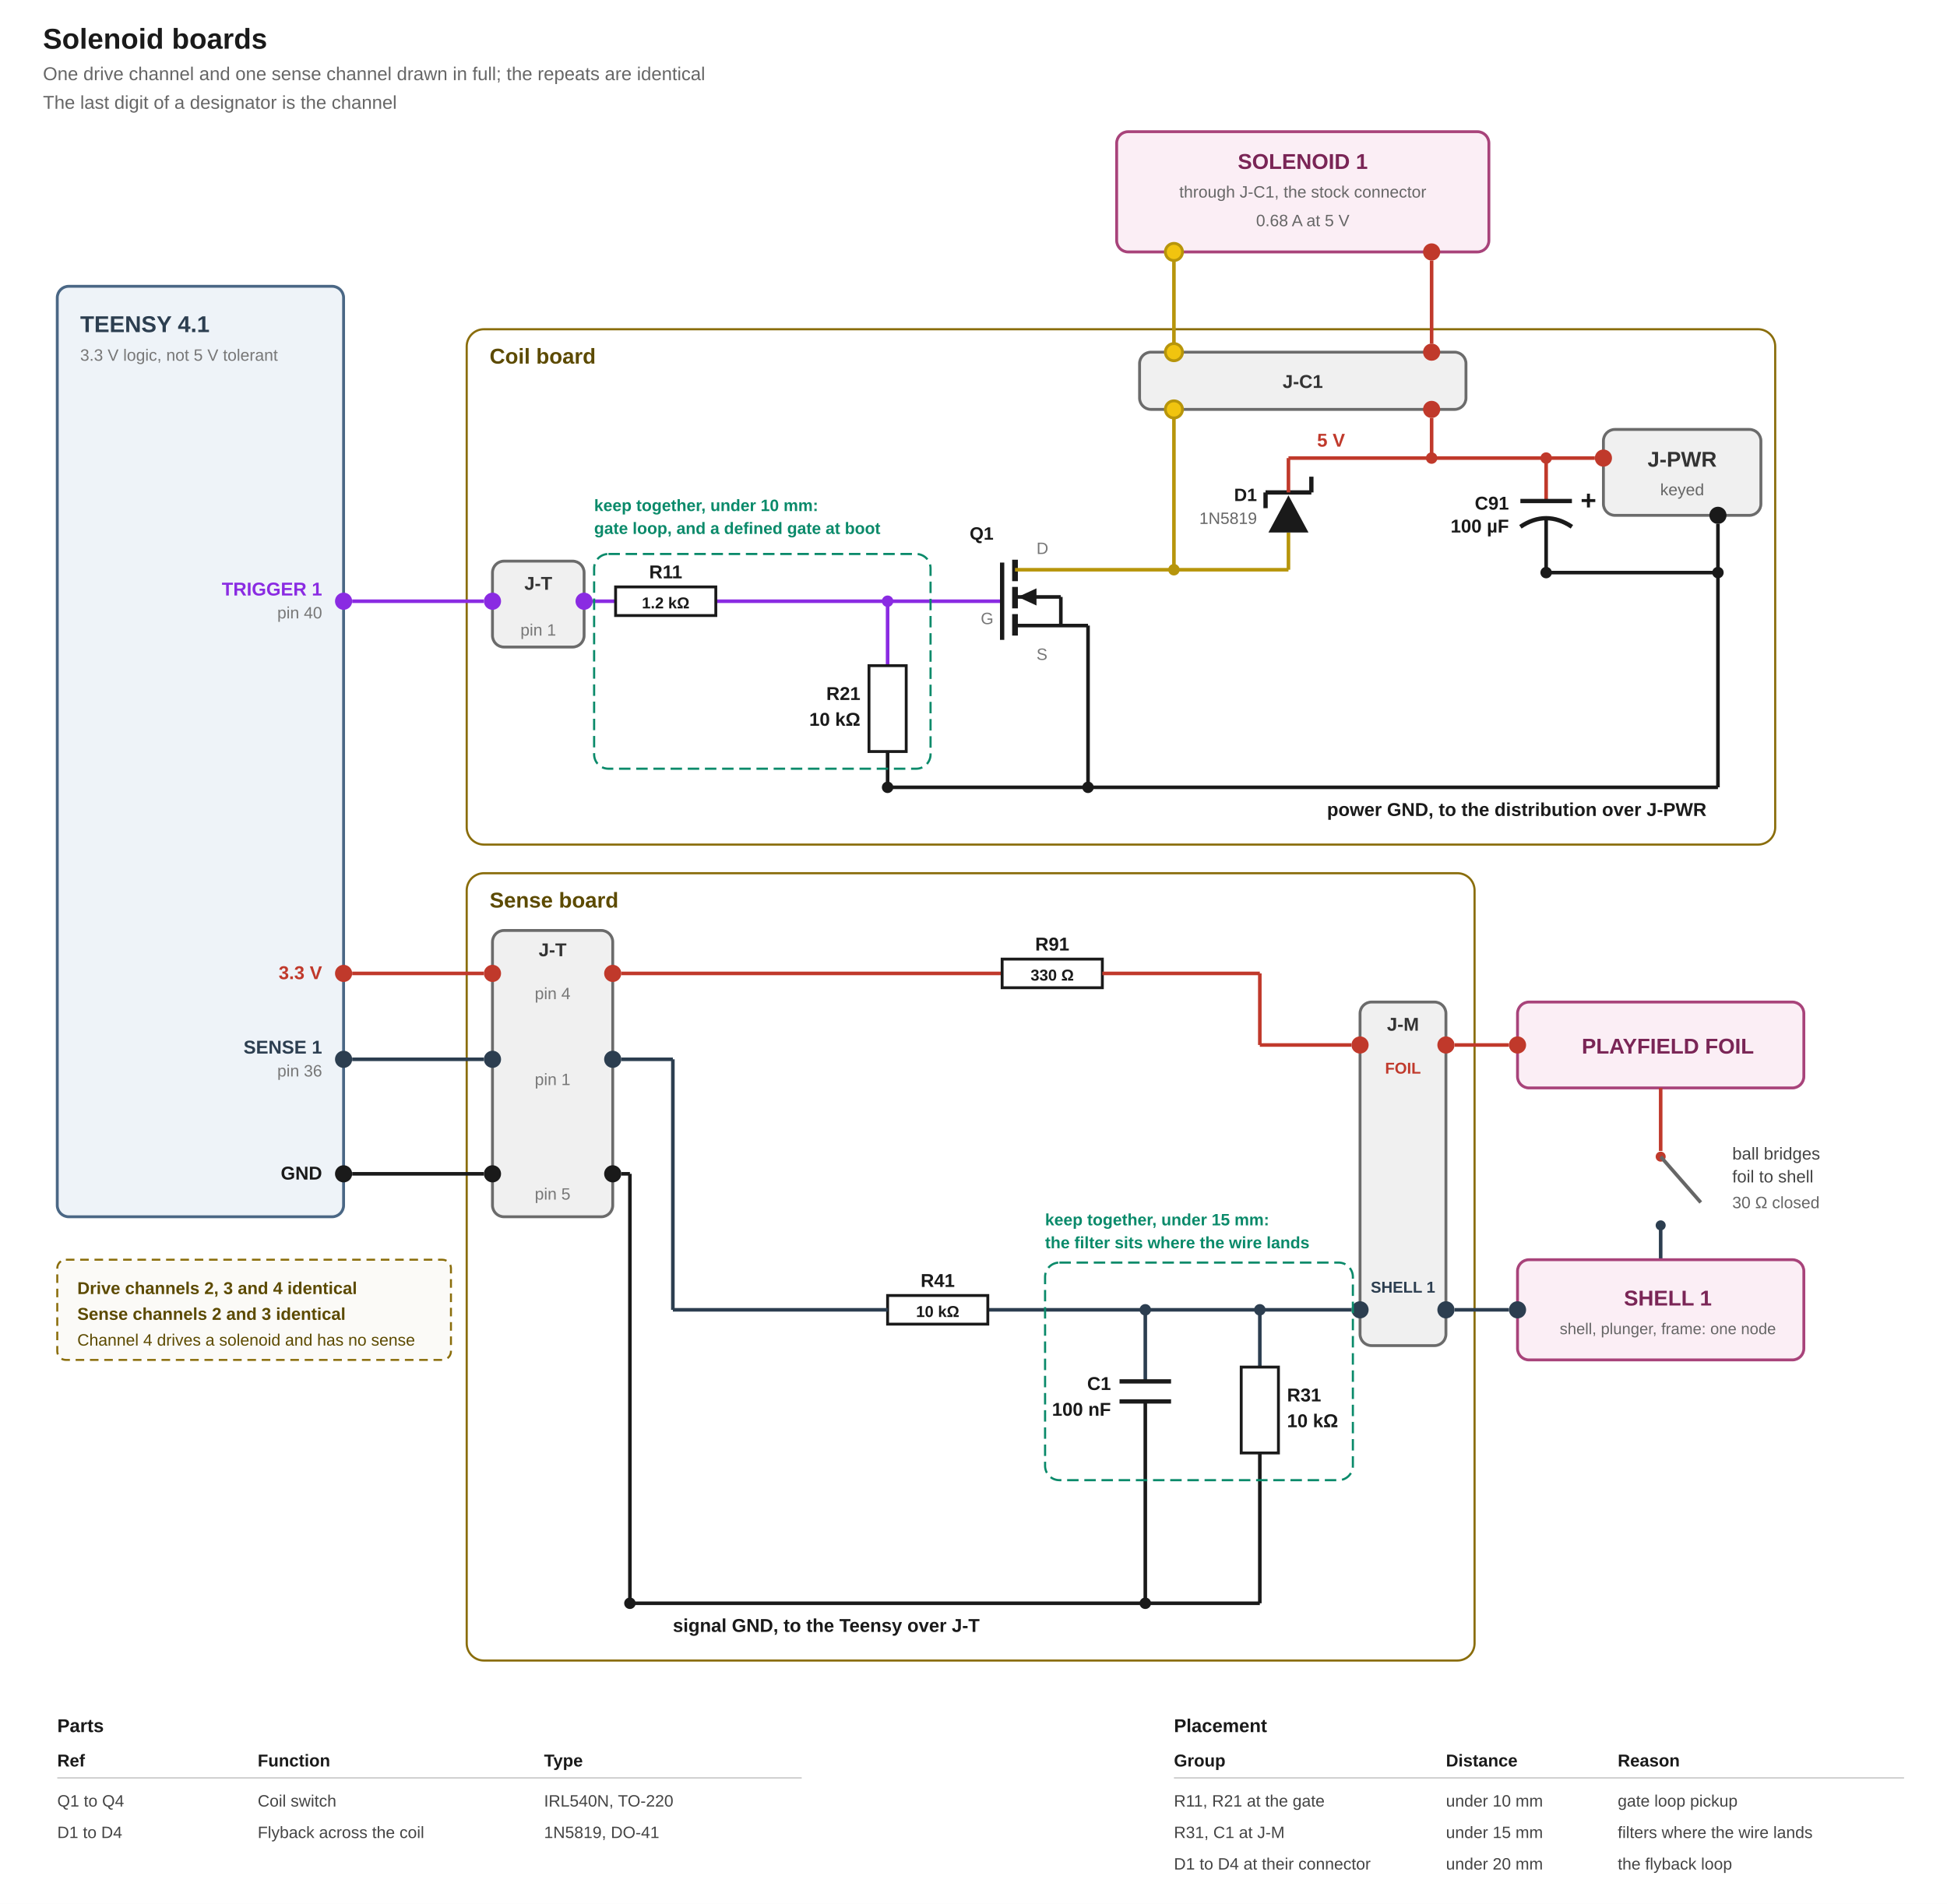
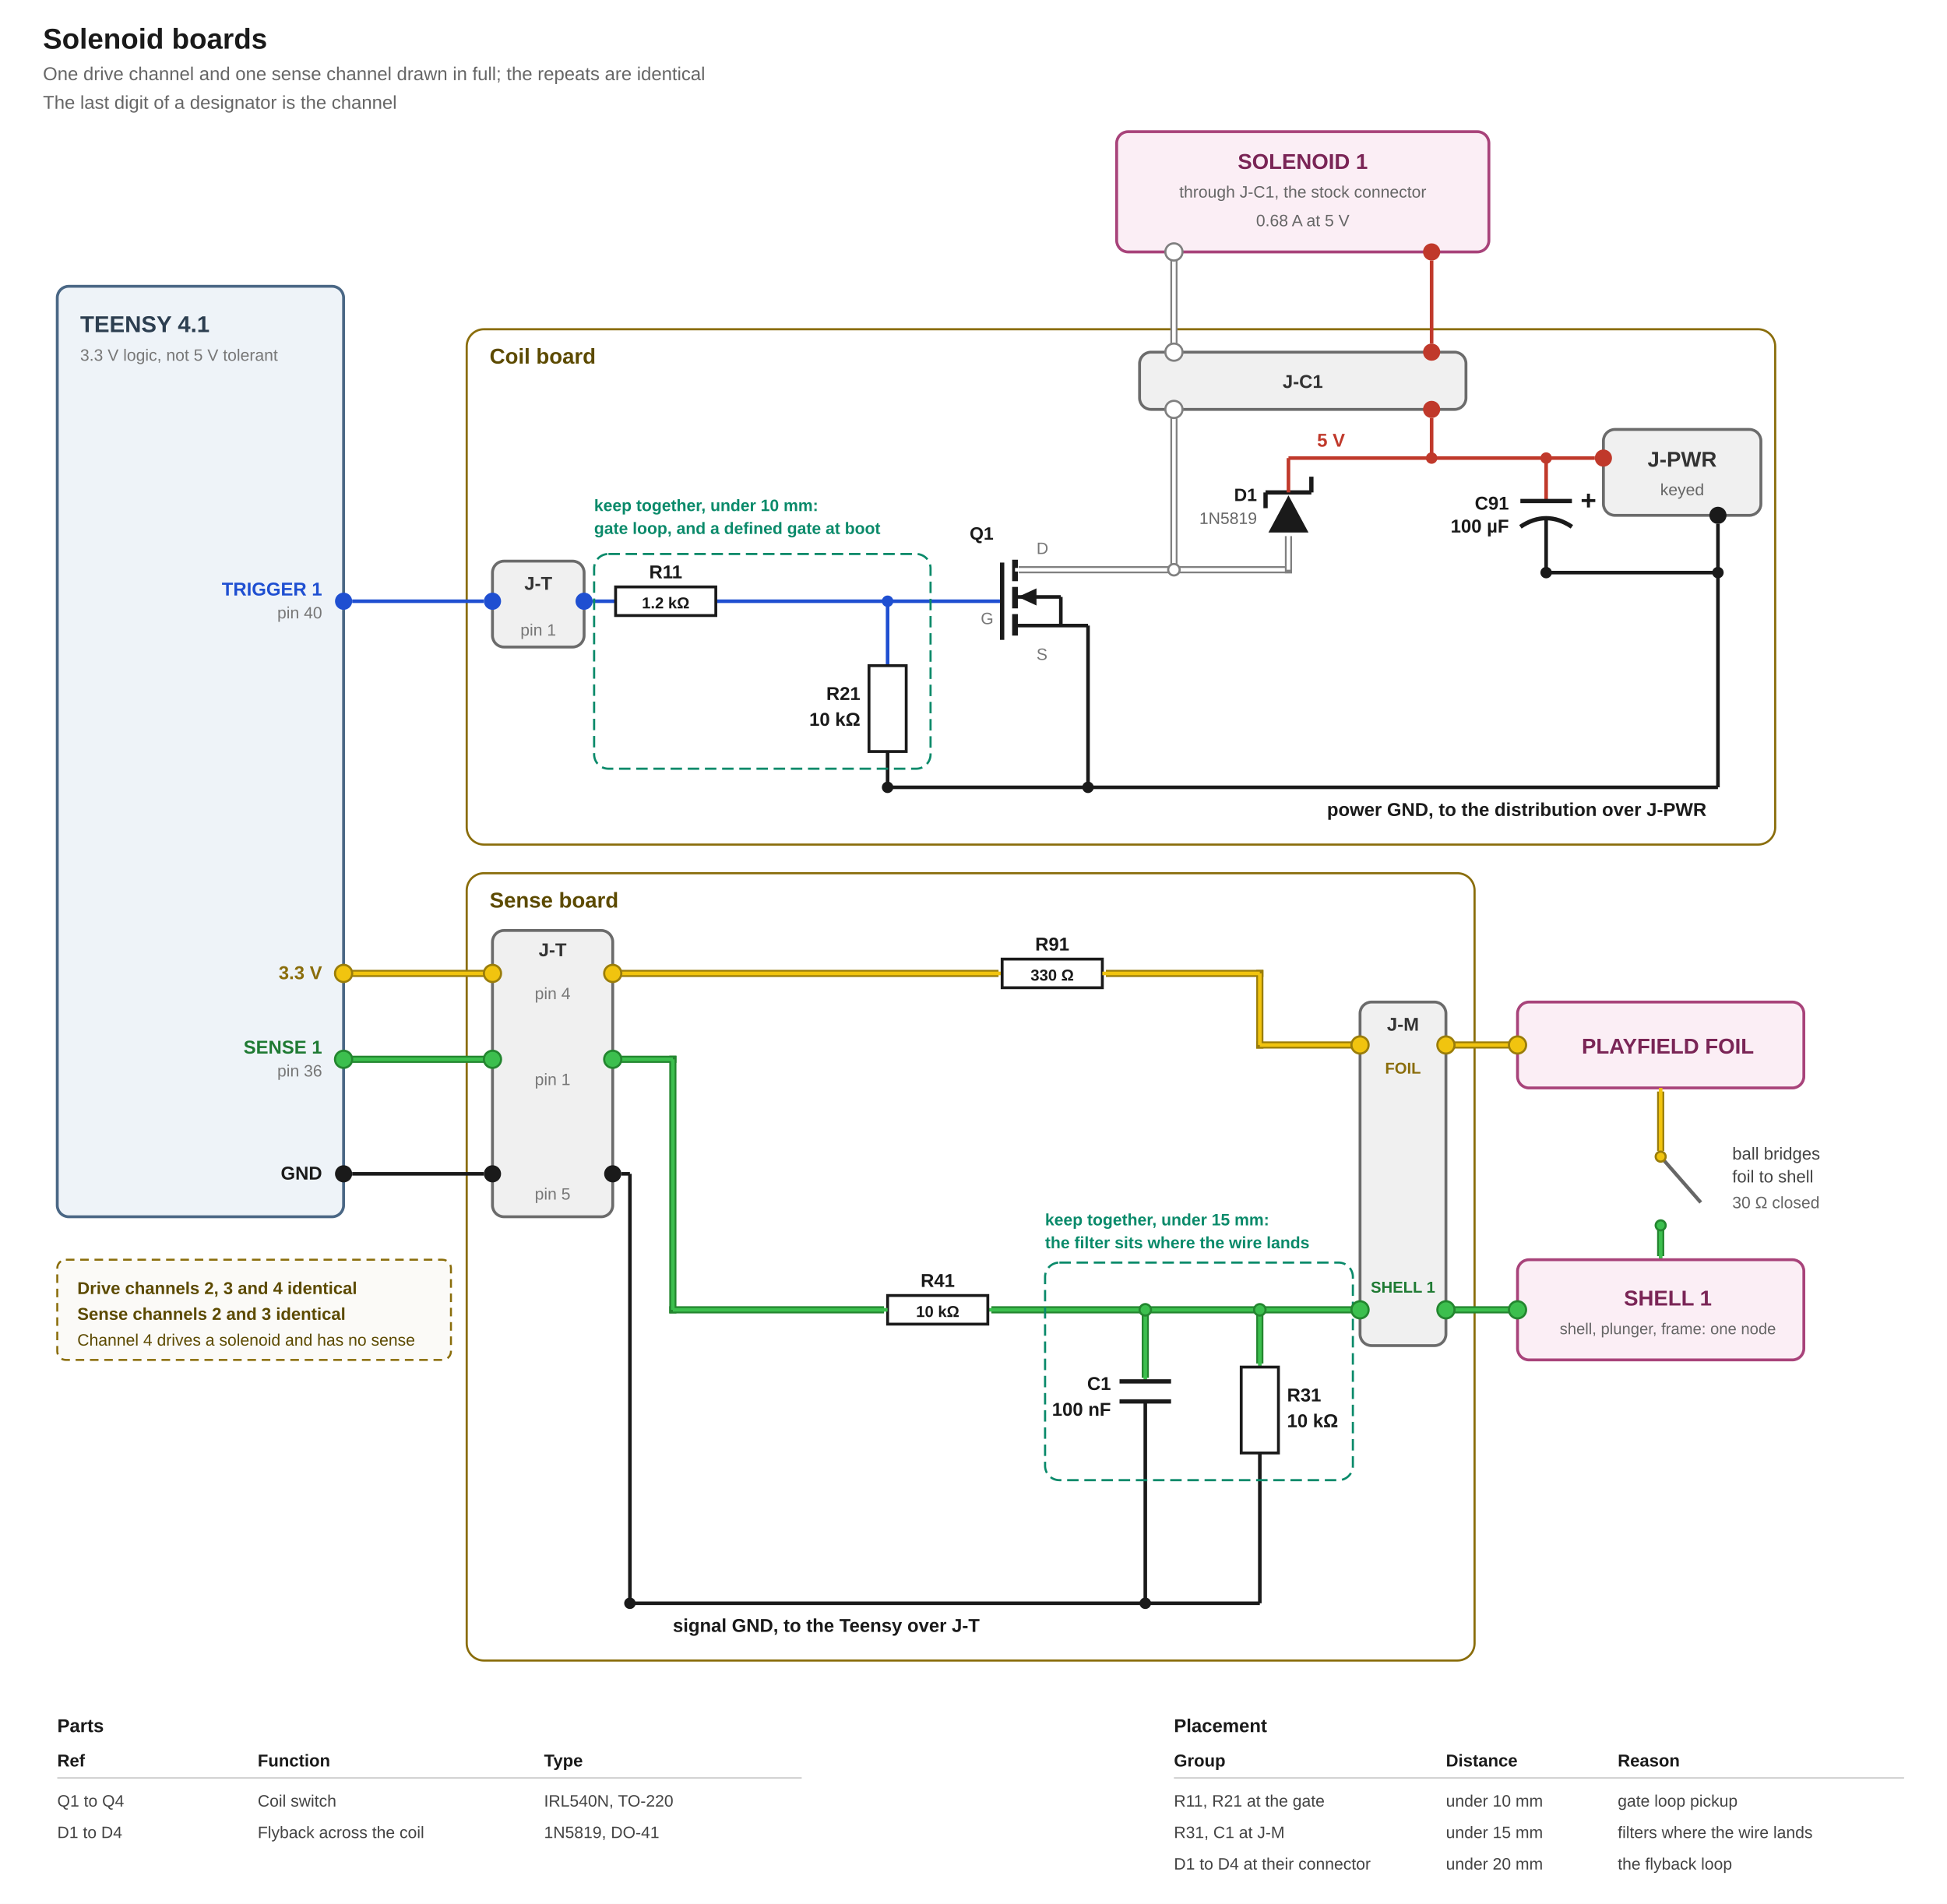
<svg xmlns="http://www.w3.org/2000/svg" viewBox="0 0 1360 1330" font-family="Segoe UI, Arial, sans-serif">
  <rect x="0" y="0" width="1360" height="1330" fill="#ffffff" />
  <text x="30" y="34" font-size="20" font-weight="700" fill="#1a1a1a">Solenoid boards</text>
  <text x="30" y="56" font-size="13" fill="#666">One drive channel and one sense channel drawn in full; the repeats are identical</text>
  <text x="30" y="76" font-size="13" fill="#666">The last digit of a designator is the channel</text>
  <rect x="40" y="200" width="200" height="650" rx="8" fill="#eef3f8" stroke="#4a6785" stroke-width="2" />
  <text x="56" y="232" font-size="16" font-weight="700" fill="#2c3e50">TEENSY 4.1</text>
  <text x="56" y="252" font-size="11.5" fill="#777" data-fig="v_3v3 v_not_tolerant">3.3 V logic, not 5 V tolerant</text>
-   <circle cx="240" cy="420" r="6" fill="#8a2be2" />
-   <text x="225" y="416" text-anchor="end" font-size="13" font-weight="700" fill="#8a2be2">TRIGGER 1</text>
+   <circle cx="240" cy="420" r="6" fill="#1f4fd1" />
+   <text x="225" y="416" text-anchor="end" font-size="13" font-weight="700" fill="#1f4fd1">TRIGGER 1</text>
  <text x="225" y="432" text-anchor="end" font-size="11.5" fill="#777" data-pin="Solenoid trigger 1">pin 40</text>
-   <circle cx="240" cy="680" r="6" fill="#c0392b" />
-   <text x="225" y="684" text-anchor="end" font-size="13" font-weight="700" fill="#c0392b" data-fig="v_3v3">3.3 V</text>
-   <circle cx="240" cy="740" r="6" fill="#2c3e50" />
-   <text x="225" y="736" text-anchor="end" font-size="13" font-weight="700" fill="#2c3e50">SENSE 1</text>
+   <text x="225" y="684" text-anchor="end" font-size="13" font-weight="700" fill="#8a6d0b" data-fig="v_3v3">3.3 V</text>
+   <text x="225" y="736" text-anchor="end" font-size="13" font-weight="700" fill="#1f7a33">SENSE 1</text>
  <text x="225" y="752" text-anchor="end" font-size="11.5" fill="#777" data-pin="Solenoid sense 1">pin 36</text>
  <circle cx="240" cy="820" r="6" fill="#1a1a1a" />
  <text x="225" y="824" text-anchor="end" font-size="13" font-weight="700" fill="#1a1a1a">GND</text>
  <rect x="326" y="230" width="914" height="360" rx="12" fill="none" stroke="#8a6d0b" stroke-width="1.5" />
  <text x="342" y="254" font-size="15" font-weight="700" fill="#5c4a00">Coil board</text>
-   <line x1="246" y1="420" x2="338" y2="420" stroke="#8a2be2" stroke-width="2.5" />
+   <line x1="246" y1="420" x2="338" y2="420" stroke="#1f4fd1" stroke-width="2.5" />
  <rect x="344" y="392" width="64" height="60" rx="8" fill="#f0f0f0" stroke="#6b6b6b" stroke-width="2" />
  <text x="376" y="412" text-anchor="middle" font-size="13" font-weight="700" fill="#333333">J-T</text>
  <text x="376" y="444" text-anchor="middle" font-size="11.5" fill="#777">pin 1</text>
-   <circle cx="344" cy="420" r="6" fill="#8a2be2" />
-   <circle cx="408" cy="420" r="6" fill="#8a2be2" />
-   <line x1="414" y1="420" x2="700" y2="420" stroke="#8a2be2" stroke-width="2.5" />
+   <circle cx="344" cy="420" r="6" fill="#1f4fd1" />
+   <circle cx="408" cy="420" r="6" fill="#1f4fd1" />
+   <line x1="414" y1="420" x2="700" y2="420" stroke="#1f4fd1" stroke-width="2.5" />
  <rect x="430" y="410" width="70" height="20" fill="#fff" stroke="#1a1a1a" stroke-width="2" />
  <text x="465" y="404" text-anchor="middle" font-size="13" font-weight="700" fill="#1a1a1a">R11</text>
  <text x="465" y="425" text-anchor="middle" font-size="11" font-weight="700" fill="#1a1a1a" data-fig="r_gate">1.2 kΩ</text>
-   <circle cx="620" cy="420" r="4" fill="#8a2be2" />
-   <line x1="620" y1="420" x2="620" y2="465" stroke="#8a2be2" stroke-width="2.5" />
+   <circle cx="620" cy="420" r="4" fill="#1f4fd1" />
+   <line x1="620" y1="420" x2="620" y2="465" stroke="#1f4fd1" stroke-width="2.5" />
  <rect x="607" y="465" width="26" height="60" fill="#fff" stroke="#1a1a1a" stroke-width="2" />
  <text x="601" y="489" text-anchor="end" font-size="13" font-weight="700" fill="#1a1a1a">R21</text>
  <text x="601" y="507" text-anchor="end" font-size="13" font-weight="700" fill="#1a1a1a" data-fig="r_gate_pd">10 kΩ</text>
  <line x1="620" y1="525" x2="620" y2="550" stroke="#1a1a1a" stroke-width="2.5" />
  <line x1="700" y1="393" x2="700" y2="447" stroke="#1a1a1a" stroke-width="3" />
  <line x1="709" y1="391" x2="709" y2="406" stroke="#1a1a1a" stroke-width="4" />
  <line x1="709" y1="410" x2="709" y2="425" stroke="#1a1a1a" stroke-width="4" />
  <line x1="709" y1="429" x2="709" y2="444" stroke="#1a1a1a" stroke-width="4" />
-   <line x1="709" y1="398" x2="900" y2="398" stroke="#b7950b" stroke-width="2.5" />
+   <line x1="711.5" y1="398" x2="902.5" y2="398" stroke="#808080" stroke-width="5" />
+   <line x1="709" y1="398" x2="900" y2="398" stroke="#ffffff" stroke-width="2.5" />
  <line x1="709" y1="437" x2="760" y2="437" stroke="#1a1a1a" stroke-width="2.5" />
  <line x1="709" y1="417" x2="741" y2="417" stroke="#1a1a1a" stroke-width="2.5" />
  <line x1="741" y1="417" x2="741" y2="437" stroke="#1a1a1a" stroke-width="2.5" />
  <polygon points="711,417 724,411 724,423" fill="#1a1a1a" />
  <text x="694" y="377" text-anchor="end" font-size="12.5" font-weight="700" fill="#1a1a1a">Q1</text>
  <text x="694" y="436" text-anchor="end" font-size="11.5" fill="#777">G</text>
  <text x="724" y="387" font-size="11.5" fill="#777">D</text>
  <text x="724" y="461" font-size="11.5" fill="#777">S</text>
  <line x1="760" y1="437" x2="760" y2="550" stroke="#1a1a1a" stroke-width="2.5" />
-   <circle cx="820" cy="398" r="4" fill="#b7950b" />
-   <line x1="820" y1="398" x2="820" y2="292" stroke="#b7950b" stroke-width="2.5" />
-   <line x1="900" y1="398" x2="900" y2="372" stroke="#b7950b" stroke-width="2.5" />
+   <line x1="820" y1="398" x2="820" y2="292" stroke="#808080" stroke-width="5" />
+   <line x1="820" y1="398" x2="820" y2="292" stroke="#ffffff" stroke-width="2.5" />
+   <line x1="900" y1="400.5" x2="900" y2="374.5" stroke="#808080" stroke-width="5" />
+   <line x1="900" y1="398" x2="900" y2="372" stroke="#ffffff" stroke-width="2.5" />
  <polygon points="886,372 914,372 900,346" fill="#1a1a1a" />
  <line x1="884" y1="344" x2="916" y2="344" stroke="#1a1a1a" stroke-width="3" />
  <line x1="884" y1="344" x2="884" y2="355" stroke="#1a1a1a" stroke-width="3" />
  <line x1="916" y1="344" x2="916" y2="333" stroke="#1a1a1a" stroke-width="3" />
  <line x1="900" y1="344" x2="900" y2="320" stroke="#c0392b" stroke-width="2.5" />
  <text x="878" y="350" text-anchor="end" font-size="12.5" font-weight="700" fill="#1a1a1a">D1</text>
  <text x="878" y="366" text-anchor="end" font-size="11.5" fill="#666">1N5819</text>
  <line x1="900" y1="320" x2="1114" y2="320" stroke="#c0392b" stroke-width="2.5" />
  <text x="920" y="312" font-size="13" font-weight="700" fill="#c0392b" data-fig="v_5v">5 V</text>
  <circle cx="1000" cy="320" r="4" fill="#c0392b" />
  <line x1="1000" y1="320" x2="1000" y2="292" stroke="#c0392b" stroke-width="2.5" />
  <circle cx="1080" cy="320" r="4" fill="#c0392b" />
  <line x1="1080" y1="320" x2="1080" y2="350" stroke="#c0392b" stroke-width="2.5" />
  <line x1="1062" y1="350" x2="1098" y2="350" stroke="#1a1a1a" stroke-width="3" />
  <path d="M 1062 368 Q 1080 356 1098 368" fill="none" stroke="#1a1a1a" stroke-width="3" />
  <text x="1104" y="356" font-size="19" font-weight="700" fill="#1a1a1a">+</text>
  <line x1="1080" y1="362" x2="1080" y2="400" stroke="#1a1a1a" stroke-width="2.5" />
  <text x="1054" y="356" text-anchor="end" font-size="13" font-weight="700" fill="#1a1a1a">C91</text>
  <text x="1054" y="372" text-anchor="end" font-size="13" font-weight="700" fill="#1a1a1a" data-fig="c_c91">100 µF</text>
  <line x1="1080" y1="400" x2="1200" y2="400" stroke="#1a1a1a" stroke-width="2.5" />
  <circle cx="1080" cy="400" r="4" fill="#1a1a1a" />
  <circle cx="1200" cy="400" r="4" fill="#1a1a1a" />
  <rect x="796" y="246" width="228" height="40" rx="8" fill="#f0f0f0" stroke="#6b6b6b" stroke-width="2" />
  <text x="910" y="271" text-anchor="middle" font-size="13" font-weight="700" fill="#333333">J-C1</text>
-   <circle cx="820" cy="246" r="6" fill="#f1c40f" stroke="#b7950b" stroke-width="2" />
-   <circle cx="820" cy="286" r="6" fill="#f1c40f" stroke="#b7950b" stroke-width="2" />
  <circle cx="1000" cy="246" r="6" fill="#c0392b" />
  <circle cx="1000" cy="286" r="6" fill="#c0392b" />
-   <line x1="820" y1="182" x2="820" y2="240" stroke="#b7950b" stroke-width="2.5" />
+   <line x1="820" y1="182" x2="820" y2="240" stroke="#808080" stroke-width="5" />
+   <line x1="820" y1="182" x2="820" y2="240" stroke="#ffffff" stroke-width="2.5" />
  <line x1="1000" y1="182" x2="1000" y2="240" stroke="#c0392b" stroke-width="2.5" />
  <rect x="1120" y="300" width="110" height="60" rx="8" fill="#f0f0f0" stroke="#6b6b6b" stroke-width="2" />
  <text x="1175" y="326" text-anchor="middle" font-size="15" font-weight="700" fill="#333333">J-PWR</text>
  <text x="1175" y="346" text-anchor="middle" font-size="11.5" fill="#666">keyed</text>
  <circle cx="1120" cy="320" r="6" fill="#c0392b" />
  <circle cx="1200" cy="360" r="6" fill="#1a1a1a" />
  <line x1="1200" y1="366" x2="1200" y2="550" stroke="#1a1a1a" stroke-width="2.5" />
  <line x1="620" y1="550" x2="1200" y2="550" stroke="#1a1a1a" stroke-width="2.5" />
  <circle cx="620" cy="550" r="4" fill="#1a1a1a" />
  <circle cx="760" cy="550" r="4" fill="#1a1a1a" />
  <text x="1192" y="570" text-anchor="end" font-size="13" font-weight="700" fill="#1a1a1a">power GND, to the distribution over J-PWR</text>
  <rect x="415" y="387" width="235" height="150" rx="10" fill="none" stroke="#0a8a6a" stroke-width="1.5" stroke-dasharray="8 4" />
  <text x="415" y="357" font-size="11.5" font-weight="700" fill="#0a8a6a" data-fig="place_gate">keep together, under 10 mm:</text>
  <text x="415" y="373" font-size="11.5" font-weight="700" fill="#0a8a6a">gate loop, and a defined gate at boot</text>
  <rect x="780" y="92" width="260" height="84" rx="8" fill="#fbeef5" stroke="#a8437a" stroke-width="2" />
  <text x="910" y="118" text-anchor="middle" font-size="15" font-weight="700" fill="#7a2556">SOLENOID 1</text>
  <text x="910" y="138" text-anchor="middle" font-size="11.5" fill="#666">through J-C1, the stock connector</text>
  <text x="910" y="158" text-anchor="middle" font-size="11.5" fill="#666" data-fig="i_coil v_5v">0.68 A at 5 V</text>
-   <circle cx="820" cy="176" r="6" fill="#f1c40f" stroke="#b7950b" stroke-width="2" />
  <circle cx="1000" cy="176" r="6" fill="#c0392b" />
  <rect x="326" y="610" width="704" height="550" rx="12" fill="none" stroke="#8a6d0b" stroke-width="1.5" />
  <text x="342" y="634" font-size="15" font-weight="700" fill="#5c4a00">Sense board</text>
  <rect x="344" y="650" width="84" height="200" rx="8" fill="#f0f0f0" stroke="#6b6b6b" stroke-width="2" />
  <text x="386" y="668" text-anchor="middle" font-size="13" font-weight="700" fill="#333333">J-T</text>
-   <circle cx="344" cy="680" r="6" fill="#c0392b" />
-   <circle cx="428" cy="680" r="6" fill="#c0392b" />
  <text x="386" y="698" text-anchor="middle" font-size="11.5" fill="#777">pin 4</text>
-   <circle cx="344" cy="740" r="6" fill="#2c3e50" />
-   <circle cx="428" cy="740" r="6" fill="#2c3e50" />
  <text x="386" y="758" text-anchor="middle" font-size="11.5" fill="#777">pin 1</text>
  <circle cx="344" cy="820" r="6" fill="#1a1a1a" />
  <circle cx="428" cy="820" r="6" fill="#1a1a1a" />
  <text x="386" y="838" text-anchor="middle" font-size="11.5" fill="#777">pin 5</text>
-   <line x1="246" y1="680" x2="338" y2="680" stroke="#c0392b" stroke-width="2.5" />
-   <line x1="246" y1="740" x2="338" y2="740" stroke="#2c3e50" stroke-width="2.5" />
+   <line x1="246" y1="680" x2="338" y2="680" stroke="#9a7d0a" stroke-width="5" />
+   <line x1="246" y1="680" x2="338" y2="680" stroke="#f1c40f" stroke-width="2.5" />
+   <line x1="246" y1="740" x2="338" y2="740" stroke="#23862f" stroke-width="5" />
+   <line x1="246" y1="740" x2="338" y2="740" stroke="#3cbf4e" stroke-width="2.5" />
  <line x1="246" y1="820" x2="338" y2="820" stroke="#1a1a1a" stroke-width="2.5" />
-   <line x1="434" y1="680" x2="700" y2="680" stroke="#c0392b" stroke-width="2.5" />
+   <line x1="434" y1="680" x2="697.5" y2="680" stroke="#9a7d0a" stroke-width="5" />
+   <line x1="434" y1="680" x2="700" y2="680" stroke="#f1c40f" stroke-width="2.5" />
  <rect x="700" y="670" width="70" height="20" fill="#fff" stroke="#1a1a1a" stroke-width="2" />
  <text x="735" y="664" text-anchor="middle" font-size="13" font-weight="700" fill="#1a1a1a">R91</text>
  <text x="735" y="685" text-anchor="middle" font-size="11" font-weight="700" fill="#1a1a1a" data-fig="r_foil">330 Ω</text>
-   <line x1="770" y1="680" x2="880" y2="680" stroke="#c0392b" stroke-width="2.5" />
-   <line x1="880" y1="680" x2="880" y2="730" stroke="#c0392b" stroke-width="2.5" />
-   <line x1="880" y1="730" x2="944" y2="730" stroke="#c0392b" stroke-width="2.5" />
+   <line x1="772.5" y1="680" x2="882.5" y2="680" stroke="#9a7d0a" stroke-width="5" />
+   <line x1="880" y1="677.5" x2="880" y2="732.5" stroke="#9a7d0a" stroke-width="5" />
+   <line x1="877.5" y1="730" x2="944" y2="730" stroke="#9a7d0a" stroke-width="5" />
+   <line x1="770" y1="680" x2="880" y2="680" stroke="#f1c40f" stroke-width="2.5" />
+   <line x1="880" y1="680" x2="880" y2="730" stroke="#f1c40f" stroke-width="2.5" />
+   <line x1="880" y1="730" x2="944" y2="730" stroke="#f1c40f" stroke-width="2.5" />
  <rect x="950" y="700" width="60" height="240" rx="8" fill="#f0f0f0" stroke="#6b6b6b" stroke-width="2" />
  <text x="980" y="720" text-anchor="middle" font-size="13" font-weight="700" fill="#333333">J-M</text>
-   <circle cx="950" cy="730" r="6" fill="#c0392b" />
-   <circle cx="1010" cy="730" r="6" fill="#c0392b" />
-   <text x="980" y="750" text-anchor="middle" font-size="11" font-weight="700" fill="#c0392b">FOIL</text>
-   <circle cx="950" cy="915" r="6" fill="#2c3e50" />
-   <circle cx="1010" cy="915" r="6" fill="#2c3e50" />
-   <text x="980" y="903" text-anchor="middle" font-size="11" font-weight="700" fill="#2c3e50">SHELL 1</text>
-   <line x1="1016" y1="730" x2="1054" y2="730" stroke="#c0392b" stroke-width="2.5" />
+   <text x="980" y="750" text-anchor="middle" font-size="11" font-weight="700" fill="#8a6d0b">FOIL</text>
+   <text x="980" y="903" text-anchor="middle" font-size="11" font-weight="700" fill="#1f7a33">SHELL 1</text>
+   <line x1="1016" y1="730" x2="1054" y2="730" stroke="#9a7d0a" stroke-width="5" />
+   <line x1="1016" y1="730" x2="1054" y2="730" stroke="#f1c40f" stroke-width="2.5" />
  <rect x="1060" y="700" width="200" height="60" rx="8" fill="#fbeef5" stroke="#a8437a" stroke-width="2" />
-   <circle cx="1060" cy="730" r="6" fill="#c0392b" />
  <text x="1165" y="736" text-anchor="middle" font-size="15" font-weight="700" fill="#7a2556">PLAYFIELD FOIL</text>
-   <line x1="1160" y1="760" x2="1160" y2="804" stroke="#c0392b" stroke-width="2.5" />
-   <circle cx="1160" cy="808" r="3.5" fill="#c0392b" />
+   <line x1="1160" y1="762.5" x2="1160" y2="804" stroke="#9a7d0a" stroke-width="5" />
+   <line x1="1160" y1="760" x2="1160" y2="804" stroke="#f1c40f" stroke-width="2.5" />
  <line x1="1160" y1="808" x2="1188" y2="840" stroke="#666" stroke-width="2.5" />
-   <circle cx="1160" cy="856" r="3.5" fill="#2c3e50" />
-   <line x1="1160" y1="856" x2="1160" y2="880" stroke="#2c3e50" stroke-width="2.5" />
+   <line x1="1160" y1="856" x2="1160" y2="877.5" stroke="#23862f" stroke-width="5" />
+   <line x1="1160" y1="856" x2="1160" y2="880" stroke="#3cbf4e" stroke-width="2.5" />
  <text x="1210" y="810" font-size="12" fill="#444">ball bridges</text>
  <text x="1210" y="826" font-size="12" fill="#444">foil to shell</text>
  <text x="1210" y="844" font-size="11.5" fill="#666" data-fig="r_contact">30 Ω closed</text>
-   <line x1="1016" y1="915" x2="1054" y2="915" stroke="#2c3e50" stroke-width="2.5" />
+   <line x1="1016" y1="915" x2="1054" y2="915" stroke="#23862f" stroke-width="5" />
+   <line x1="1016" y1="915" x2="1054" y2="915" stroke="#3cbf4e" stroke-width="2.5" />
  <rect x="1060" y="880" width="200" height="70" rx="8" fill="#fbeef5" stroke="#a8437a" stroke-width="2" />
-   <circle cx="1060" cy="915" r="6" fill="#2c3e50" />
  <text x="1165" y="912" text-anchor="middle" font-size="15" font-weight="700" fill="#7a2556">SHELL 1</text>
  <text x="1165" y="932" text-anchor="middle" font-size="11" fill="#666">shell, plunger, frame: one node</text>
-   <line x1="690" y1="915" x2="944" y2="915" stroke="#2c3e50" stroke-width="2.5" />
-   <circle cx="880" cy="915" r="4" fill="#2c3e50" />
-   <line x1="880" y1="915" x2="880" y2="955" stroke="#2c3e50" stroke-width="2.5" />
+   <line x1="692.5" y1="915" x2="944" y2="915" stroke="#23862f" stroke-width="5" />
+   <line x1="690" y1="915" x2="944" y2="915" stroke="#3cbf4e" stroke-width="2.5" />
+   <line x1="880" y1="915" x2="880" y2="952.5" stroke="#23862f" stroke-width="5" />
+   <line x1="880" y1="915" x2="880" y2="955" stroke="#3cbf4e" stroke-width="2.5" />
  <rect x="867" y="955" width="26" height="60" fill="#fff" stroke="#1a1a1a" stroke-width="2" />
  <text x="899" y="979" font-size="13" font-weight="700" fill="#1a1a1a">R31</text>
  <text x="899" y="997" font-size="13" font-weight="700" fill="#1a1a1a" data-fig="r_pulldown">10 kΩ</text>
  <line x1="880" y1="1015" x2="880" y2="1120" stroke="#1a1a1a" stroke-width="2.5" />
-   <circle cx="800" cy="915" r="4" fill="#2c3e50" />
-   <line x1="800" y1="915" x2="800" y2="965" stroke="#2c3e50" stroke-width="2.5" />
+   <line x1="800" y1="915" x2="800" y2="962.5" stroke="#23862f" stroke-width="5" />
+   <line x1="800" y1="915" x2="800" y2="965" stroke="#3cbf4e" stroke-width="2.5" />
  <line x1="782" y1="965" x2="818" y2="965" stroke="#1a1a1a" stroke-width="3" />
  <line x1="782" y1="979" x2="818" y2="979" stroke="#1a1a1a" stroke-width="3" />
  <line x1="800" y1="979" x2="800" y2="1120" stroke="#1a1a1a" stroke-width="2.5" />
  <text x="776" y="971" text-anchor="end" font-size="13" font-weight="700" fill="#1a1a1a">C1</text>
  <text x="776" y="989" text-anchor="end" font-size="13" font-weight="700" fill="#1a1a1a" data-fig="c_filter">100 nF</text>
  <rect x="620" y="905" width="70" height="20" fill="#fff" stroke="#1a1a1a" stroke-width="2" />
  <text x="655" y="899" text-anchor="middle" font-size="13" font-weight="700" fill="#1a1a1a">R41</text>
  <text x="655" y="920" text-anchor="middle" font-size="11" font-weight="700" fill="#1a1a1a" data-fig="r_series">10 kΩ</text>
-   <line x1="470" y1="915" x2="620" y2="915" stroke="#2c3e50" stroke-width="2.5" />
-   <line x1="470" y1="740" x2="470" y2="915" stroke="#2c3e50" stroke-width="2.5" />
-   <line x1="434" y1="740" x2="470" y2="740" stroke="#2c3e50" stroke-width="2.5" />
+   <line x1="467.5" y1="915" x2="617.5" y2="915" stroke="#23862f" stroke-width="5" />
+   <line x1="470" y1="737.5" x2="470" y2="917.5" stroke="#23862f" stroke-width="5" />
+   <line x1="434" y1="740" x2="472.5" y2="740" stroke="#23862f" stroke-width="5" />
+   <line x1="470" y1="915" x2="620" y2="915" stroke="#3cbf4e" stroke-width="2.5" />
+   <line x1="470" y1="740" x2="470" y2="915" stroke="#3cbf4e" stroke-width="2.5" />
+   <line x1="434" y1="740" x2="470" y2="740" stroke="#3cbf4e" stroke-width="2.5" />
  <rect x="730" y="882" width="215" height="152" rx="10" fill="none" stroke="#0a8a6a" stroke-width="1.5" stroke-dasharray="8 4" />
  <text x="730" y="856" font-size="11.5" font-weight="700" fill="#0a8a6a" data-fig="place_filter">keep together, under 15 mm:</text>
  <text x="730" y="872" font-size="11.5" font-weight="700" fill="#0a8a6a">the filter sits where the wire lands</text>
  <line x1="434" y1="820" x2="440" y2="820" stroke="#1a1a1a" stroke-width="2.5" />
  <line x1="440" y1="820" x2="440" y2="1120" stroke="#1a1a1a" stroke-width="2.5" />
  <line x1="440" y1="1120" x2="880" y2="1120" stroke="#1a1a1a" stroke-width="2.5" />
  <circle cx="440" cy="1120" r="4" fill="#1a1a1a" />
  <circle cx="800" cy="1120" r="4" fill="#1a1a1a" />
  <text x="470" y="1140" font-size="13" font-weight="700" fill="#1a1a1a">signal GND, to the Teensy over J-T</text>
  <rect x="40" y="880" width="275" height="70" rx="6" fill="#fbfaf7" stroke="#8a6d0b" stroke-width="1.4" stroke-dasharray="6 4" />
  <text x="54" y="904" font-size="12" font-weight="700" fill="#5c4a00">Drive channels 2, 3 and 4 identical</text>
  <text x="54" y="922" font-size="12" font-weight="700" fill="#5c4a00">Sense channels 2 and 3 identical</text>
  <text x="54" y="940" font-size="11.5" fill="#5c4a00">Channel 4 drives a solenoid and has no sense</text>
  <text x="40" y="1210" font-size="13" font-weight="700" fill="#1a1a1a">Parts</text>
  <text x="40" y="1234" font-size="12" font-weight="700" fill="#1a1a1a">Ref</text>
  <text x="180" y="1234" font-size="12" font-weight="700" fill="#1a1a1a">Function</text>
  <text x="380" y="1234" font-size="12" font-weight="700" fill="#1a1a1a">Type</text>
  <line x1="40" y1="1242" x2="560" y2="1242" stroke="#ccc" stroke-width="1" />
  <text x="40" y="1262" font-size="11.5" fill="#444">Q1 to Q4</text>
  <text x="180" y="1262" font-size="11.5" fill="#444">Coil switch</text>
  <text x="380" y="1262" font-size="11.5" fill="#444">IRL540N, TO-220</text>
  <text x="40" y="1284" font-size="11.5" fill="#444">D1 to D4</text>
  <text x="180" y="1284" font-size="11.5" fill="#444">Flyback across the coil</text>
  <text x="380" y="1284" font-size="11.5" fill="#444">1N5819, DO-41</text>
  <text x="820" y="1210" font-size="13" font-weight="700" fill="#1a1a1a">Placement</text>
  <text x="820" y="1234" font-size="12" font-weight="700" fill="#1a1a1a">Group</text>
  <text x="1010" y="1234" font-size="12" font-weight="700" fill="#1a1a1a">Distance</text>
  <text x="1130" y="1234" font-size="12" font-weight="700" fill="#1a1a1a">Reason</text>
  <line x1="820" y1="1242" x2="1330" y2="1242" stroke="#ccc" stroke-width="1" />
  <text x="820" y="1262" font-size="11.5" fill="#444">R11, R21 at the gate</text>
  <text x="1010" y="1262" font-size="11.5" fill="#444" data-fig="place_gate">under 10 mm</text>
  <text x="1130" y="1262" font-size="11.5" fill="#444">gate loop pickup</text>
  <text x="820" y="1284" font-size="11.5" fill="#444">R31, C1 at J-M</text>
  <text x="1010" y="1284" font-size="11.5" fill="#444" data-fig="place_filter">under 15 mm</text>
  <text x="1130" y="1284" font-size="11.5" fill="#444">filters where the wire lands</text>
  <text x="820" y="1306" font-size="11.5" fill="#444">D1 to D4 at their connector</text>
  <text x="1010" y="1306" font-size="11.5" fill="#444" data-fig="place_flyback">under 20 mm</text>
  <text x="1130" y="1306" font-size="11.5" fill="#444">the flyback loop</text>
+   <circle cx="240" cy="680" r="6" fill="#f1c40f" stroke="#9a7d0a" stroke-width="1.5" />
+   <circle cx="240" cy="740" r="6" fill="#3cbf4e" stroke="#23862f" stroke-width="1.5" />
+   <circle cx="820" cy="398" r="4" fill="#ffffff" stroke="#808080" stroke-width="1.5" />
+   <circle cx="820" cy="246" r="6" fill="#ffffff" stroke="#808080" stroke-width="1.5" />
+   <circle cx="820" cy="286" r="6" fill="#ffffff" stroke="#808080" stroke-width="1.5" />
+   <circle cx="820" cy="176" r="6" fill="#ffffff" stroke="#808080" stroke-width="1.5" />
+   <circle cx="344" cy="680" r="6" fill="#f1c40f" stroke="#9a7d0a" stroke-width="1.5" />
+   <circle cx="428" cy="680" r="6" fill="#f1c40f" stroke="#9a7d0a" stroke-width="1.5" />
+   <circle cx="344" cy="740" r="6" fill="#3cbf4e" stroke="#23862f" stroke-width="1.5" />
+   <circle cx="428" cy="740" r="6" fill="#3cbf4e" stroke="#23862f" stroke-width="1.5" />
+   <circle cx="950" cy="730" r="6" fill="#f1c40f" stroke="#9a7d0a" stroke-width="1.5" />
+   <circle cx="1010" cy="730" r="6" fill="#f1c40f" stroke="#9a7d0a" stroke-width="1.5" />
+   <circle cx="950" cy="915" r="6" fill="#3cbf4e" stroke="#23862f" stroke-width="1.5" />
+   <circle cx="1010" cy="915" r="6" fill="#3cbf4e" stroke="#23862f" stroke-width="1.5" />
+   <circle cx="1060" cy="730" r="6" fill="#f1c40f" stroke="#9a7d0a" stroke-width="1.5" />
+   <circle cx="1160" cy="808" r="3.5" fill="#f1c40f" stroke="#9a7d0a" stroke-width="1.5" />
+   <circle cx="1160" cy="856" r="3.5" fill="#3cbf4e" stroke="#23862f" stroke-width="1.5" />
+   <circle cx="1060" cy="915" r="6" fill="#3cbf4e" stroke="#23862f" stroke-width="1.5" />
+   <circle cx="880" cy="915" r="4" fill="#3cbf4e" stroke="#23862f" stroke-width="1.5" />
+   <circle cx="800" cy="915" r="4" fill="#3cbf4e" stroke="#23862f" stroke-width="1.5" />
</svg>
